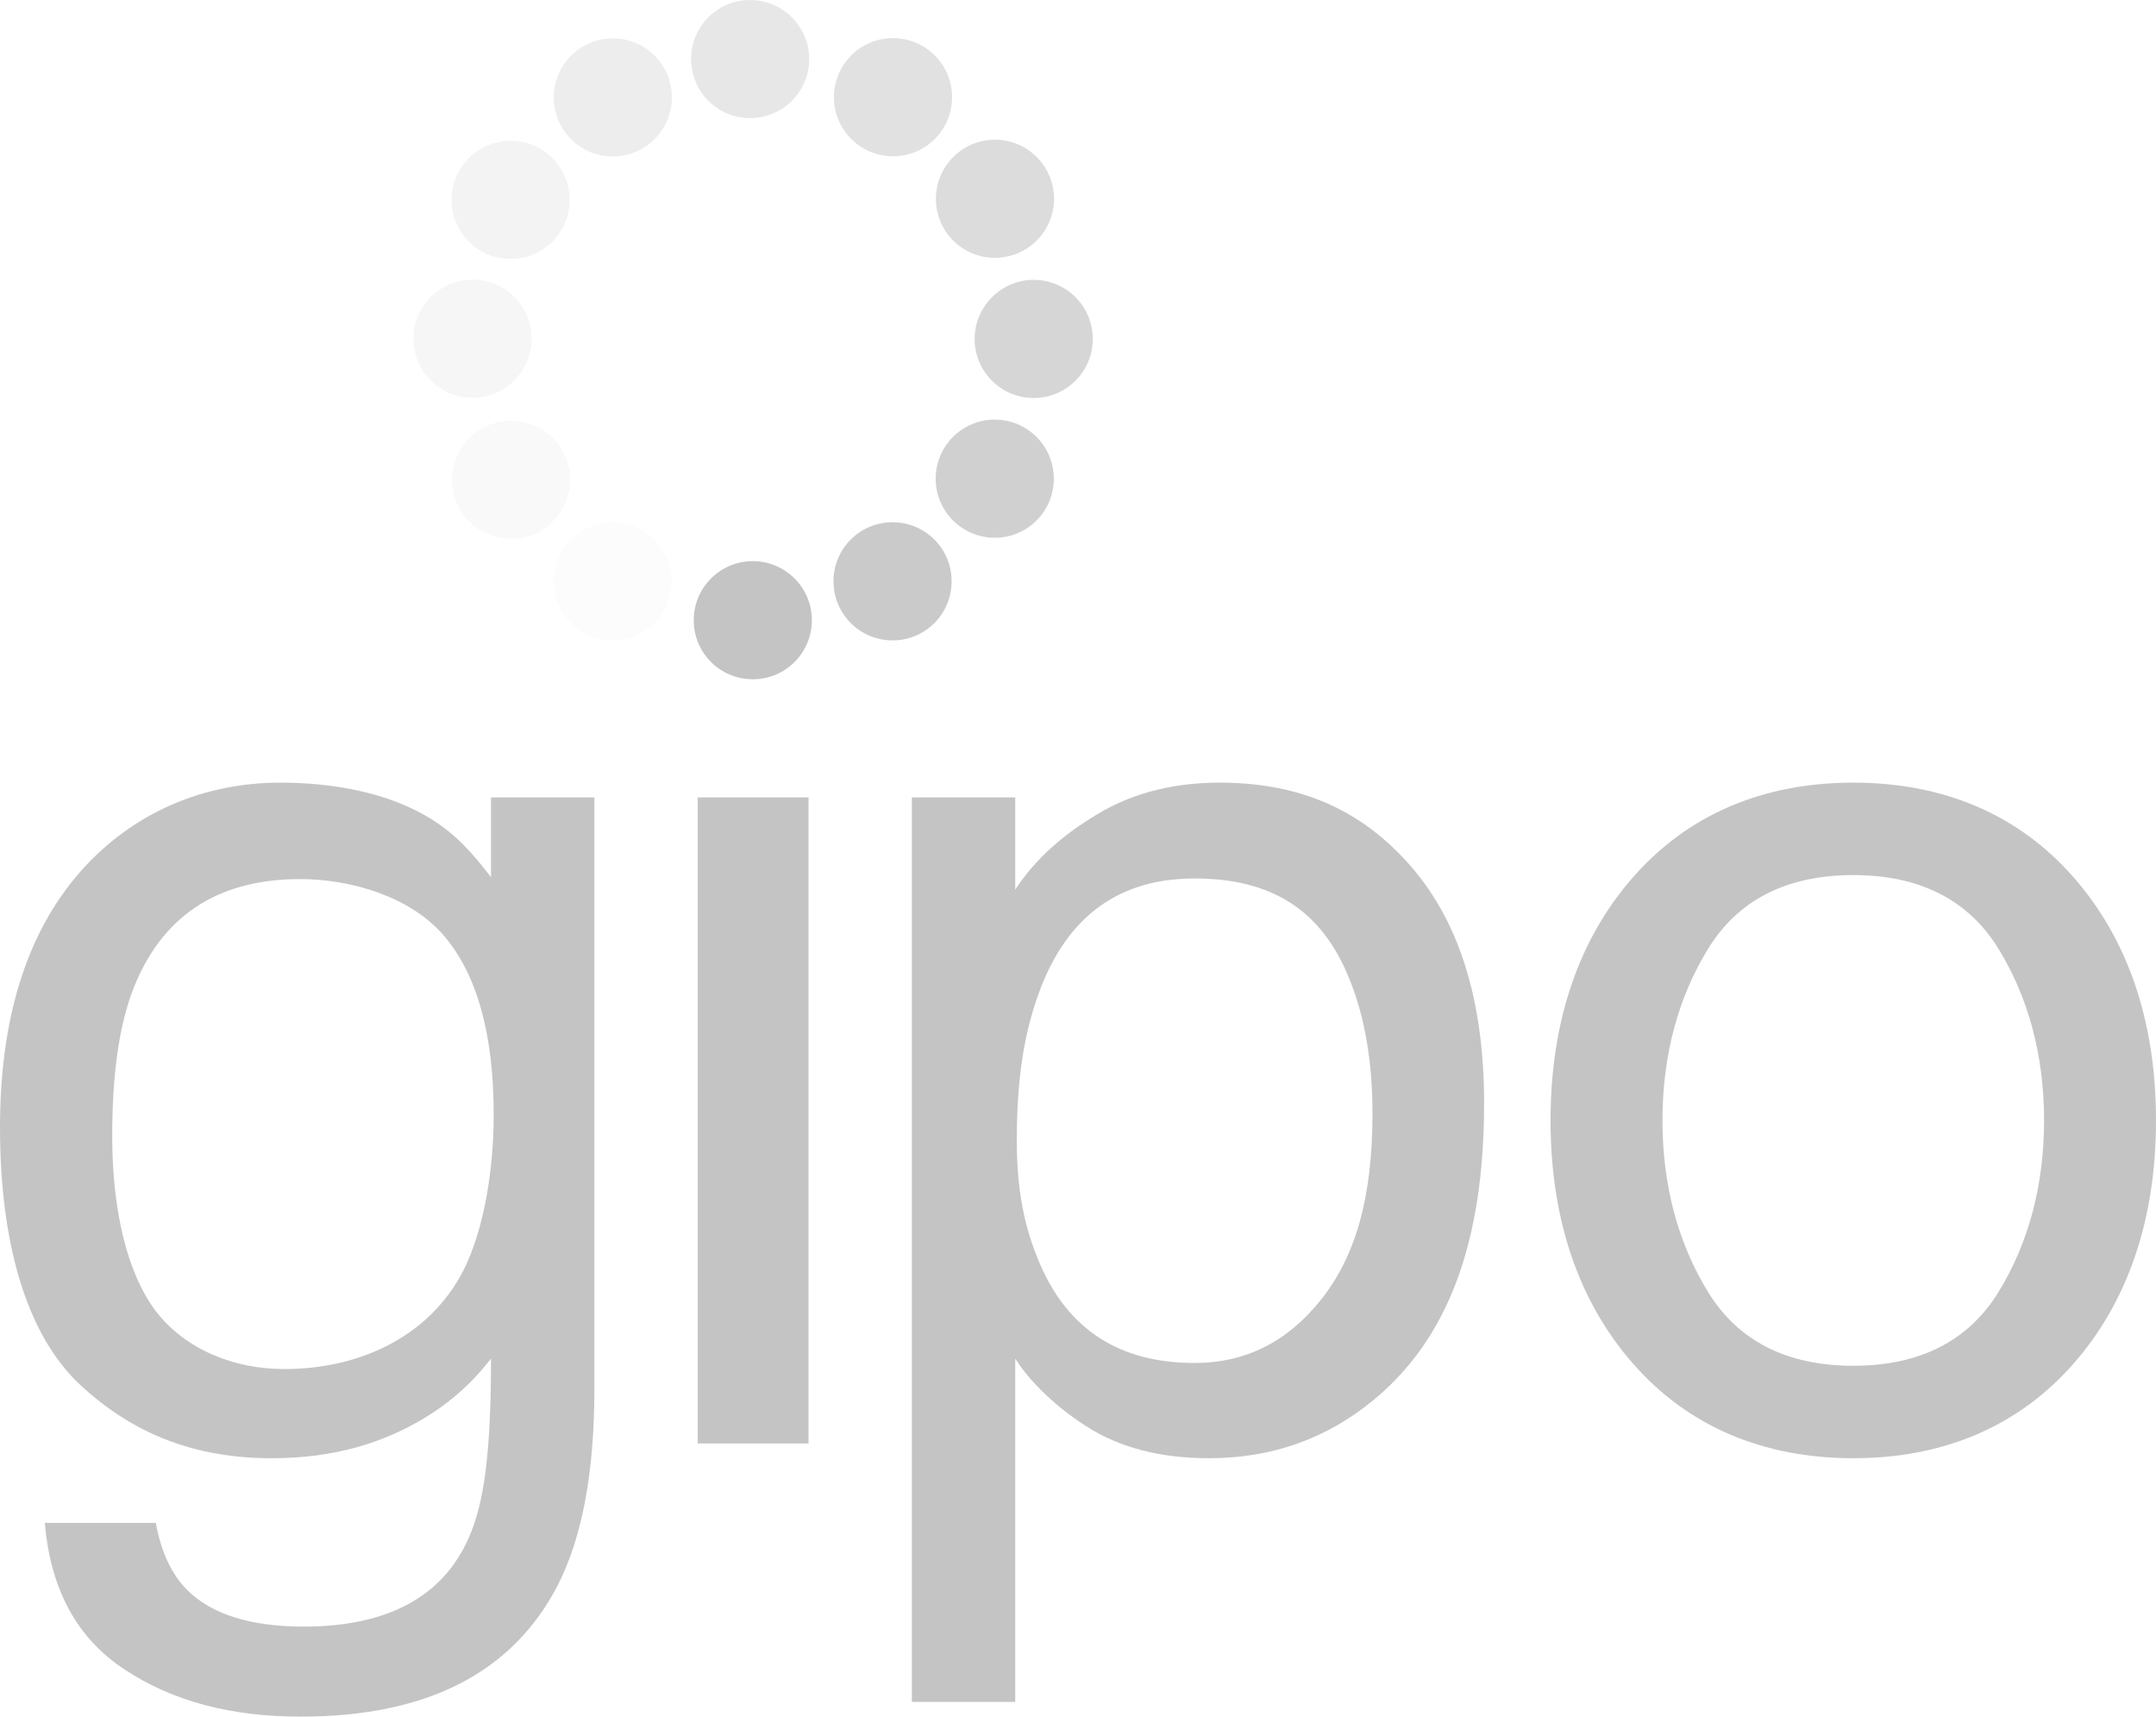
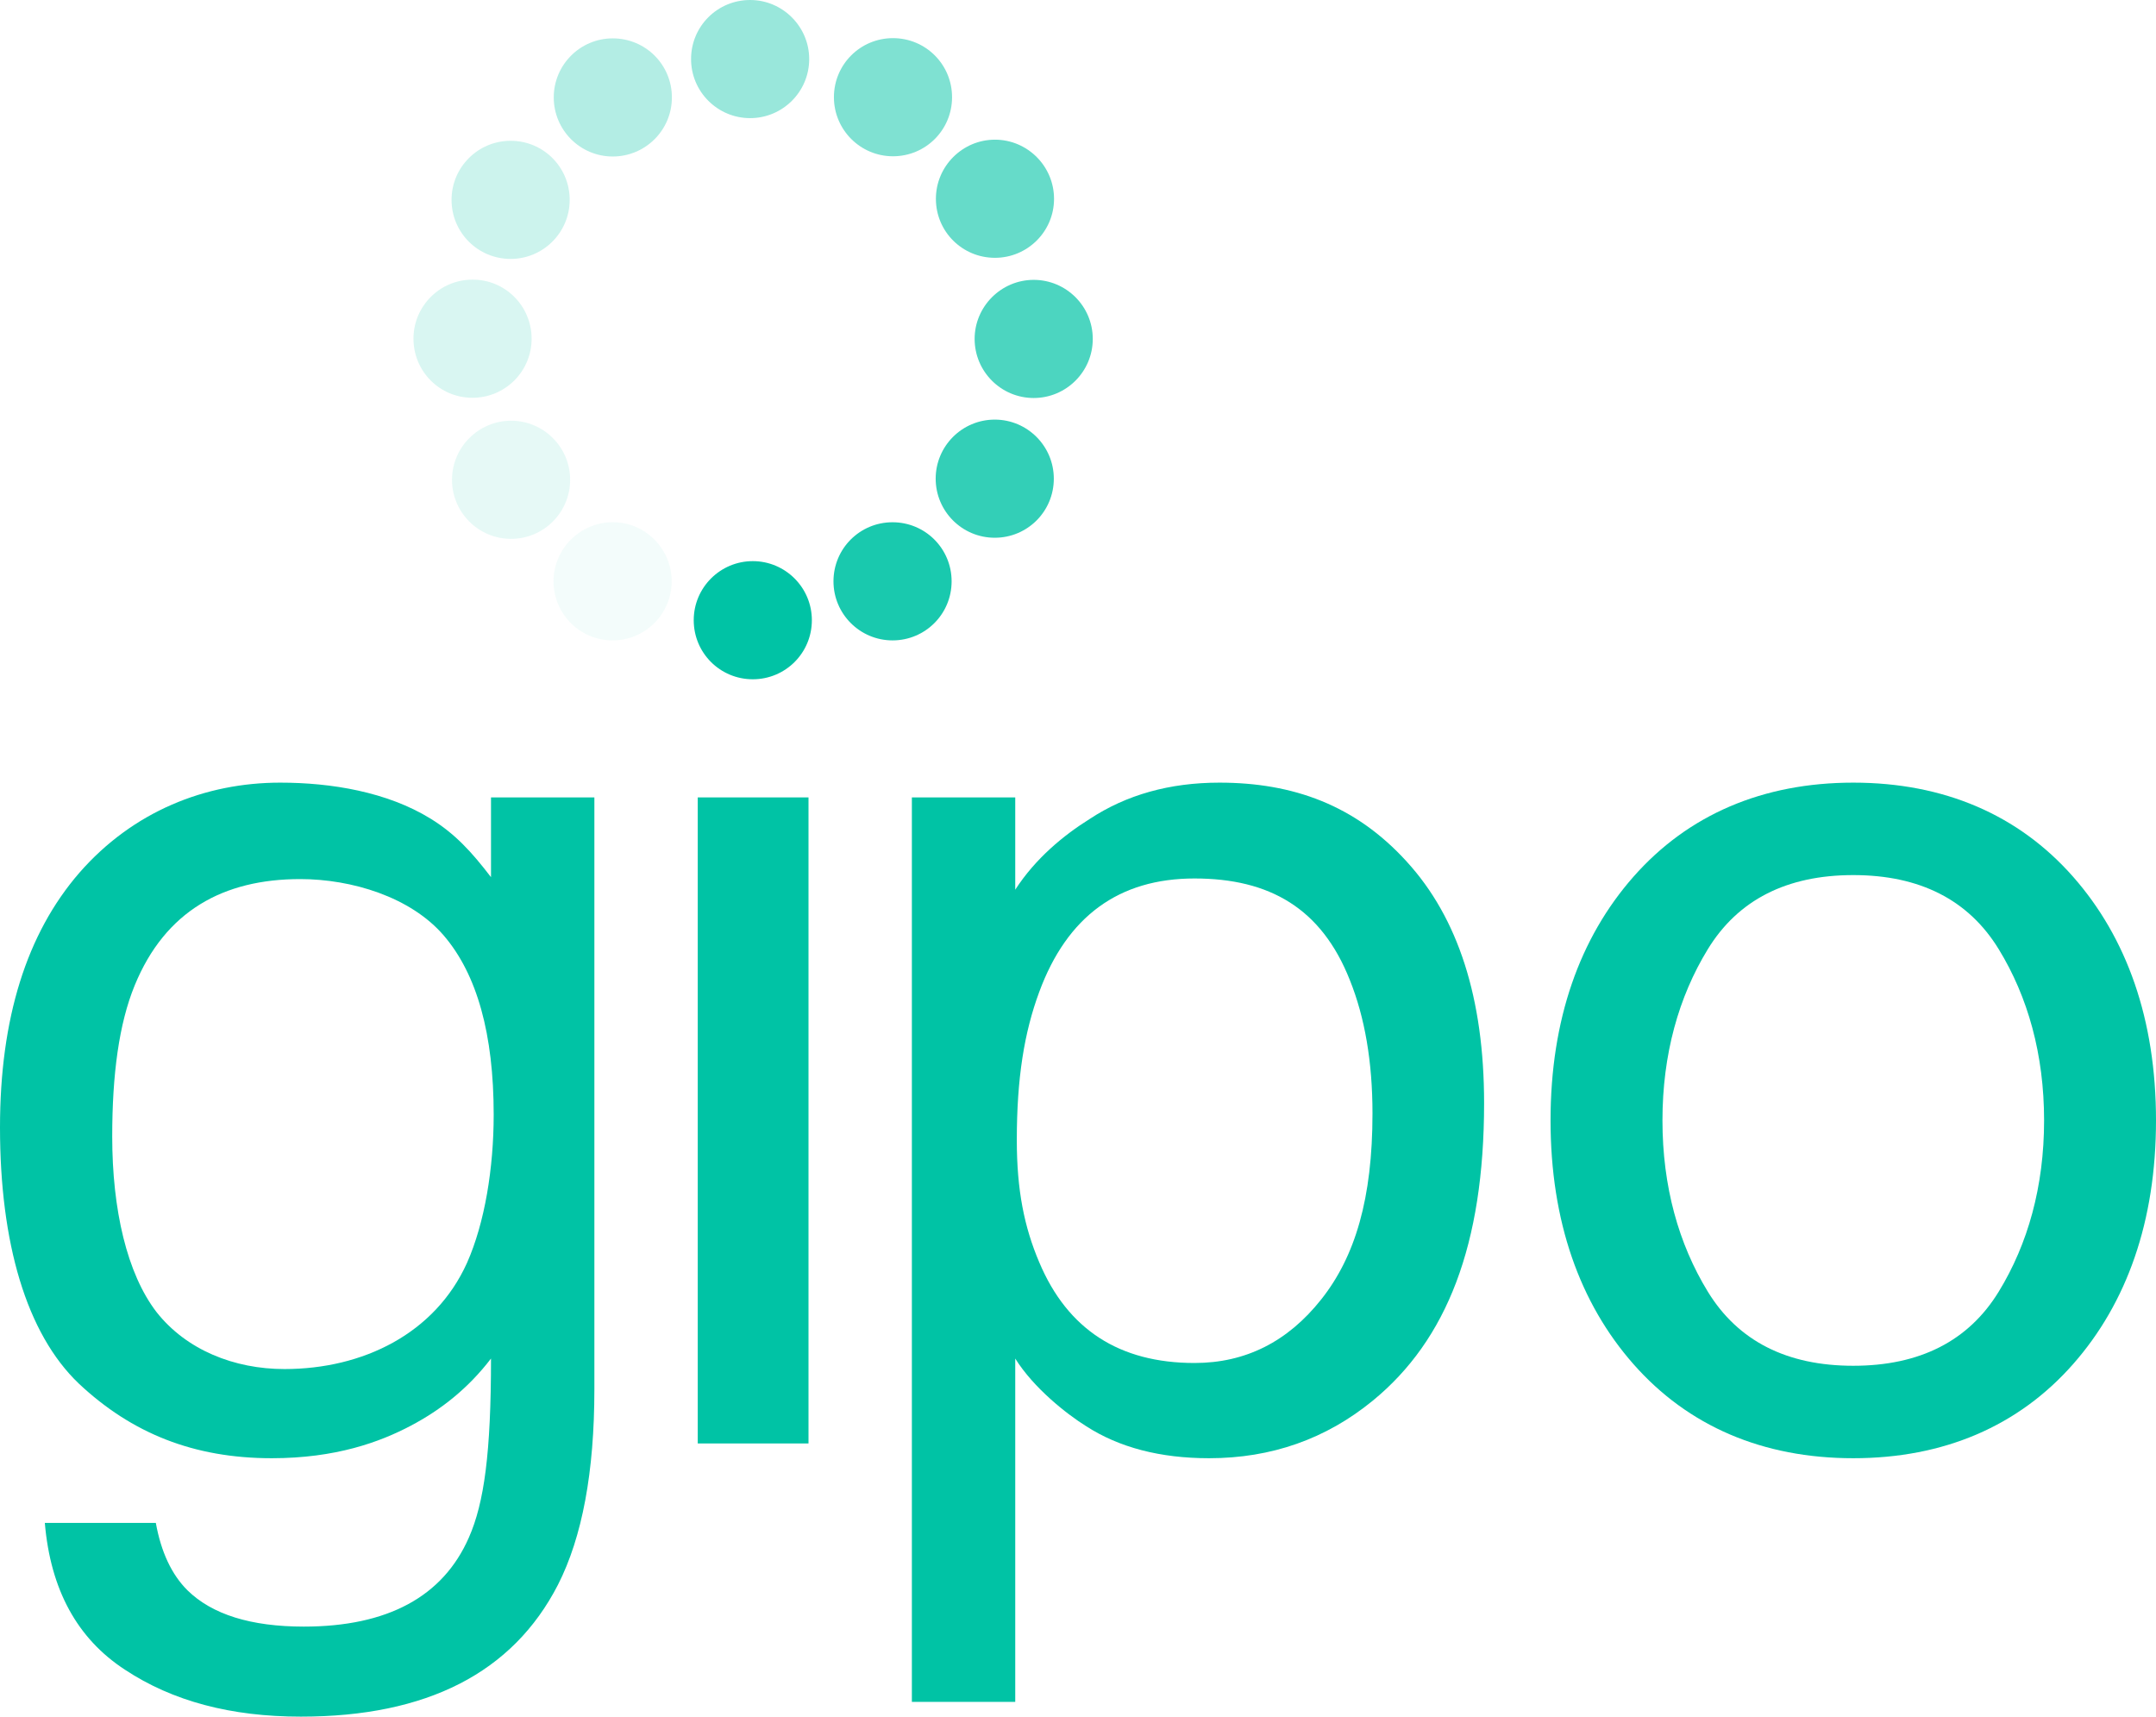
<svg xmlns="http://www.w3.org/2000/svg" width="584" height="465" viewBox="0 0 584 465" fill="none">
-   <path fill-rule="evenodd" clip-rule="evenodd" d="M116.638 221.759C104.875 214.5 89.704 212 75.902 212C55.528 212 35.983 219.842 21.524 236.382C7.175 252.922 0 275.925 0 305.39C0 336.607 7.12 361.208 21.36 374.791C35.709 388.264 52.5 395 73.602 395C91 395 102.891 390.608 111.216 386.227C119.541 381.846 126.875 376 133 368C133 393.5 131.162 407.08 127 416.5C119.99 432.492 104.972 440.611 82.299 440.611C67.949 440.611 57.434 437.325 50.752 430.753C46.48 426.481 43.633 420.402 42.209 412.516H12.141C13.675 430.589 20.904 443.843 33.829 452.277C46.754 460.821 62.55 465 81.5 465C115.566 465 138.874 453.153 151.142 429.274C157.714 416.349 161 398.714 161 376.369V216H133V237.609C127.75 230.75 123.266 225.849 116.638 221.759ZM120.253 253.47C129.235 263.985 133.726 280.142 133.726 301.939C133.726 316.398 131.316 331.25 126.496 342.094C117.843 361.263 98.302 370.847 77.052 370.847C63.47 370.847 50.496 365.699 42.39 355.403C34.394 344.997 30.396 327.68 30.396 307.854C30.396 290.986 32.241 277.276 36.475 266.943C44.75 246.75 60.512 238.124 81.324 238.124C95.235 238.124 111.271 242.954 120.253 253.47Z" fill="#c4c4c4" />
-   <path fill-rule="evenodd" clip-rule="evenodd" d="M275 216H247V461H275V368C280 376 288.897 383.006 294.155 386.292C303.137 392.097 314.255 395 327.509 395C344.377 395 359.165 389.797 371.871 379.391C391.916 362.961 402 337.155 402 298.817C402 270.447 394.983 248.65 381.072 233.424C367.161 218.089 350.237 212 330.302 212C316.829 212 305.109 215.286 295.141 221.858C288.131 226.24 280.5 232.5 275 241V216ZM357.905 351.952C348.813 363.454 337.367 369.204 323.565 369.204C303.192 369.204 289.171 360.113 281.504 341.93C277.451 332.4 275.424 322.422 275.424 308.84C275.424 291.971 277.451 279.638 281.504 268.685C289.062 248.202 303.082 237.96 323.565 237.96C343.939 237.96 357.96 246.076 365.627 265.464C369.68 275.541 371.768 287.59 371.768 301.61C371.768 324.613 367.106 340.342 357.905 351.952Z" fill="#c4c4c4" />
-   <path fill-rule="evenodd" clip-rule="evenodd" d="M502 212C477.5 212 457.251 220.67 442.429 237.52C427.919 254.016 420 276.15 420 303.499H420.006L420 303.501C420 330.85 427.919 352.984 442.429 369.48C457.251 386.33 477.5 395 502 395C526.5 395 546.749 386.33 561.571 369.48C576.081 352.984 584 330.85 584 303.501L583.995 303.499H584C584 276.15 576.081 254.016 561.571 237.52C546.749 220.67 526.5 212 502 212ZM450.313 303.501L450.307 303.499H450.313C450.313 285.599 454.702 270.033 462.586 257.141C470.779 243.741 484 237.042 502 237.042C520 237.042 533.221 243.741 541.414 257.141C549.298 270.033 553.687 285.599 553.687 303.499H553.692L553.687 303.501C553.687 321.401 549.298 336.967 541.414 349.859C533.221 363.259 520 369.958 502 369.958C484 369.958 470.779 363.259 462.586 349.859C454.702 336.967 450.313 321.401 450.313 303.501Z" fill="#c4c4c4" />
-   <path d="M189 216H219V391H189V216Z" fill="#c4c4c4" />
-   <path d="M219.911 168C219.911 176.862 212.773 184 203.911 184C195.05 184 187.911 176.862 187.911 168C187.911 159.138 195.111 152 203.911 152C212.711 152 219.911 159.138 219.911 168Z" fill="#c4c4c4" />
-   <path opacity="0.4" d="M219.189 16C219.189 24.861 211.989 32 203.189 32C194.327 32 187.189 24.8 187.189 16C187.189 7.138 194.327 0 203.189 0C211.989 0 219.189 7.2 219.189 16Z" fill="#c4c4c4" />
-   <path opacity="0.7" d="M296 91.81C296 100.672 288.8 107.81 280 107.81C271.138 107.81 264 100.61 264 91.81C264 83.01 271.2 75.81 280 75.81C288.8 75.81 296 82.948 296 91.81Z" fill="#c4c4c4" />
-   <path opacity="0.15" d="M144 91.75C144 100.611 136.814 107.75 127.969 107.75C119.125 107.75 112 100.611 112 91.75C112 82.888 119.186 75.75 127.969 75.75C136.814 75.688 144 82.888 144 91.75Z" fill="#c4c4c4" />
-   <path opacity="0.1" d="M154.434 129.965C154.434 138.827 147.234 145.965 138.434 145.965C129.572 145.965 122.434 138.765 122.434 129.965C122.434 121.165 129.634 113.965 138.434 113.965C147.234 113.965 154.434 121.104 154.434 129.965Z" fill="#c4c4c4" />
-   <path opacity="0.2" d="M154.313 54.136C154.313 62.998 147.113 70.136 138.313 70.136C129.452 70.136 122.313 62.998 122.313 54.136C122.313 45.275 129.513 38.136 138.313 38.136C147.175 38.136 154.313 45.275 154.313 54.136Z" fill="#c4c4c4" />
-   <path opacity="0.8" d="M285.449 129.664C285.449 138.525 278.311 145.664 269.449 145.664C260.588 145.664 253.449 138.464 253.449 129.664C253.449 120.864 260.588 113.664 269.449 113.664C278.311 113.664 285.449 120.864 285.449 129.664Z" fill="#c4c4c4" />
-   <path opacity="0.6" d="M285.509 53.866C285.509 62.711 278.309 69.835 269.509 69.835C260.647 69.835 253.509 62.711 253.509 53.866C253.509 45.022 260.709 37.835 269.509 37.835C278.309 37.835 285.509 45.022 285.509 53.866Z" fill="#c4c4c4" />
-   <path opacity="0.05" d="M181.937 157.468C181.937 166.329 174.737 173.468 165.937 173.468C157.076 173.468 149.937 166.268 149.937 157.468C149.937 148.668 157.137 141.468 165.937 141.468C174.737 141.407 181.937 148.607 181.937 157.468Z" fill="#c4c4c4" />
-   <path opacity="0.3" d="M181.997 26.393C181.997 35.255 174.81 42.393 165.966 42.393C157.121 42.393 149.997 35.193 149.997 26.393C149.997 17.532 157.183 10.393 165.966 10.393C174.872 10.393 181.997 17.532 181.997 26.393Z" fill="#c4c4c4" />
-   <path opacity="0.9" d="M257.766 157.468C257.766 166.329 250.628 173.468 241.766 173.468C232.905 173.468 225.766 166.268 225.766 157.468C225.766 148.606 232.905 141.468 241.766 141.468C250.628 141.468 257.766 148.606 257.766 157.468Z" fill="#c4c4c4" />
-   <path opacity="0.5" d="M257.886 26.332C257.886 35.194 250.748 42.332 241.886 42.332C233.025 42.332 225.886 35.132 225.886 26.332C225.886 17.471 233.025 10.332 241.886 10.332C250.748 10.332 257.886 17.471 257.886 26.332Z" fill="#c4c4c4" />
+   <path fill-rule="evenodd" clip-rule="evenodd" d="M116.638 221.759C104.875 214.5 89.704 212 75.902 212C55.528 212 35.983 219.842 21.524 236.382C7.175 252.922 0 275.925 0 305.39C0 336.607 7.12 361.208 21.36 374.791C35.709 388.264 52.5 395 73.602 395C91 395 102.891 390.608 111.216 386.227C119.541 381.846 126.875 376 133 368C133 393.5 131.162 407.08 127 416.5C119.99 432.492 104.972 440.611 82.299 440.611C67.949 440.611 57.434 437.325 50.752 430.753C46.48 426.481 43.633 420.402 42.209 412.516H12.141C13.675 430.589 20.904 443.843 33.829 452.277C46.754 460.821 62.55 465 81.5 465C115.566 465 138.874 453.153 151.142 429.274C157.714 416.349 161 398.714 161 376.369V216H133V237.609C127.75 230.75 123.266 225.849 116.638 221.759ZM120.253 253.47C129.235 263.985 133.726 280.142 133.726 301.939C133.726 316.398 131.316 331.25 126.496 342.094C117.843 361.263 98.302 370.847 77.052 370.847C63.47 370.847 50.496 365.699 42.39 355.403C34.394 344.997 30.396 327.68 30.396 307.854C30.396 290.986 32.241 277.276 36.475 266.943C44.75 246.75 60.512 238.124 81.324 238.124C95.235 238.124 111.271 242.954 120.253 253.47Z" fill="#00C3A5" />
+   <path fill-rule="evenodd" clip-rule="evenodd" d="M275 216H247V461H275V368C280 376 288.897 383.006 294.155 386.292C303.137 392.097 314.255 395 327.509 395C344.377 395 359.165 389.797 371.871 379.391C391.916 362.961 402 337.155 402 298.817C402 270.447 394.983 248.65 381.072 233.424C367.161 218.089 350.237 212 330.302 212C316.829 212 305.109 215.286 295.141 221.858C288.131 226.24 280.5 232.5 275 241V216ZM357.905 351.952C348.813 363.454 337.367 369.204 323.565 369.204C303.192 369.204 289.171 360.113 281.504 341.93C277.451 332.4 275.424 322.422 275.424 308.84C275.424 291.971 277.451 279.638 281.504 268.685C289.062 248.202 303.082 237.96 323.565 237.96C343.939 237.96 357.96 246.076 365.627 265.464C369.68 275.541 371.768 287.59 371.768 301.61C371.768 324.613 367.106 340.342 357.905 351.952Z" fill="#00C3A5" />
+   <path fill-rule="evenodd" clip-rule="evenodd" d="M502 212C477.5 212 457.251 220.67 442.429 237.52C427.919 254.016 420 276.15 420 303.499H420.006L420 303.501C420 330.85 427.919 352.984 442.429 369.48C457.251 386.33 477.5 395 502 395C526.5 395 546.749 386.33 561.571 369.48C576.081 352.984 584 330.85 584 303.501L583.995 303.499H584C584 276.15 576.081 254.016 561.571 237.52C546.749 220.67 526.5 212 502 212ZM450.313 303.501L450.307 303.499H450.313C450.313 285.599 454.702 270.033 462.586 257.141C470.779 243.741 484 237.042 502 237.042C520 237.042 533.221 243.741 541.414 257.141C549.298 270.033 553.687 285.599 553.687 303.499H553.692L553.687 303.501C553.687 321.401 549.298 336.967 541.414 349.859C533.221 363.259 520 369.958 502 369.958C484 369.958 470.779 363.259 462.586 349.859C454.702 336.967 450.313 321.401 450.313 303.501Z" fill="#00C3A5" />
+   <path d="M189 216H219V391H189V216Z" fill="#00C3A5" />
+   <path d="M219.911 168C219.911 176.862 212.773 184 203.911 184C195.05 184 187.911 176.862 187.911 168C187.911 159.138 195.111 152 203.911 152C212.711 152 219.911 159.138 219.911 168Z" fill="#00C3A5" />
+   <path opacity="0.4" d="M219.189 16C219.189 24.861 211.989 32 203.189 32C194.327 32 187.189 24.8 187.189 16C187.189 7.138 194.327 0 203.189 0C211.989 0 219.189 7.2 219.189 16Z" fill="#00C3A5" />
+   <path opacity="0.7" d="M296 91.81C296 100.672 288.8 107.81 280 107.81C271.138 107.81 264 100.61 264 91.81C264 83.01 271.2 75.81 280 75.81C288.8 75.81 296 82.948 296 91.81Z" fill="#00C3A5" />
+   <path opacity="0.15" d="M144 91.75C144 100.611 136.814 107.75 127.969 107.75C119.125 107.75 112 100.611 112 91.75C112 82.888 119.186 75.75 127.969 75.75C136.814 75.688 144 82.888 144 91.75Z" fill="#00C3A5" />
+   <path opacity="0.1" d="M154.434 129.965C154.434 138.827 147.234 145.965 138.434 145.965C129.572 145.965 122.434 138.765 122.434 129.965C122.434 121.165 129.634 113.965 138.434 113.965C147.234 113.965 154.434 121.104 154.434 129.965Z" fill="#00C3A5" />
+   <path opacity="0.2" d="M154.313 54.136C154.313 62.998 147.113 70.136 138.313 70.136C129.452 70.136 122.313 62.998 122.313 54.136C122.313 45.275 129.513 38.136 138.313 38.136C147.175 38.136 154.313 45.275 154.313 54.136Z" fill="#00C3A5" />
+   <path opacity="0.8" d="M285.449 129.664C285.449 138.525 278.311 145.664 269.449 145.664C260.588 145.664 253.449 138.464 253.449 129.664C253.449 120.864 260.588 113.664 269.449 113.664C278.311 113.664 285.449 120.864 285.449 129.664Z" fill="#00C3A5" />
+   <path opacity="0.6" d="M285.509 53.866C285.509 62.711 278.309 69.835 269.509 69.835C260.647 69.835 253.509 62.711 253.509 53.866C253.509 45.022 260.709 37.835 269.509 37.835C278.309 37.835 285.509 45.022 285.509 53.866Z" fill="#00C3A5" />
+   <path opacity="0.05" d="M181.937 157.468C181.937 166.329 174.737 173.468 165.937 173.468C157.076 173.468 149.937 166.268 149.937 157.468C149.937 148.668 157.137 141.468 165.937 141.468C174.737 141.407 181.937 148.607 181.937 157.468Z" fill="#00C3A5" />
+   <path opacity="0.3" d="M181.997 26.393C181.997 35.255 174.81 42.393 165.966 42.393C157.121 42.393 149.997 35.193 149.997 26.393C149.997 17.532 157.183 10.393 165.966 10.393C174.872 10.393 181.997 17.532 181.997 26.393Z" fill="#00C3A5" />
+   <path opacity="0.9" d="M257.766 157.468C257.766 166.329 250.628 173.468 241.766 173.468C232.905 173.468 225.766 166.268 225.766 157.468C225.766 148.606 232.905 141.468 241.766 141.468C250.628 141.468 257.766 148.606 257.766 157.468Z" fill="#00C3A5" />
+   <path opacity="0.5" d="M257.886 26.332C257.886 35.194 250.748 42.332 241.886 42.332C233.025 42.332 225.886 35.132 225.886 26.332C225.886 17.471 233.025 10.332 241.886 10.332C250.748 10.332 257.886 17.471 257.886 26.332Z" fill="#00C3A5" />
</svg>
